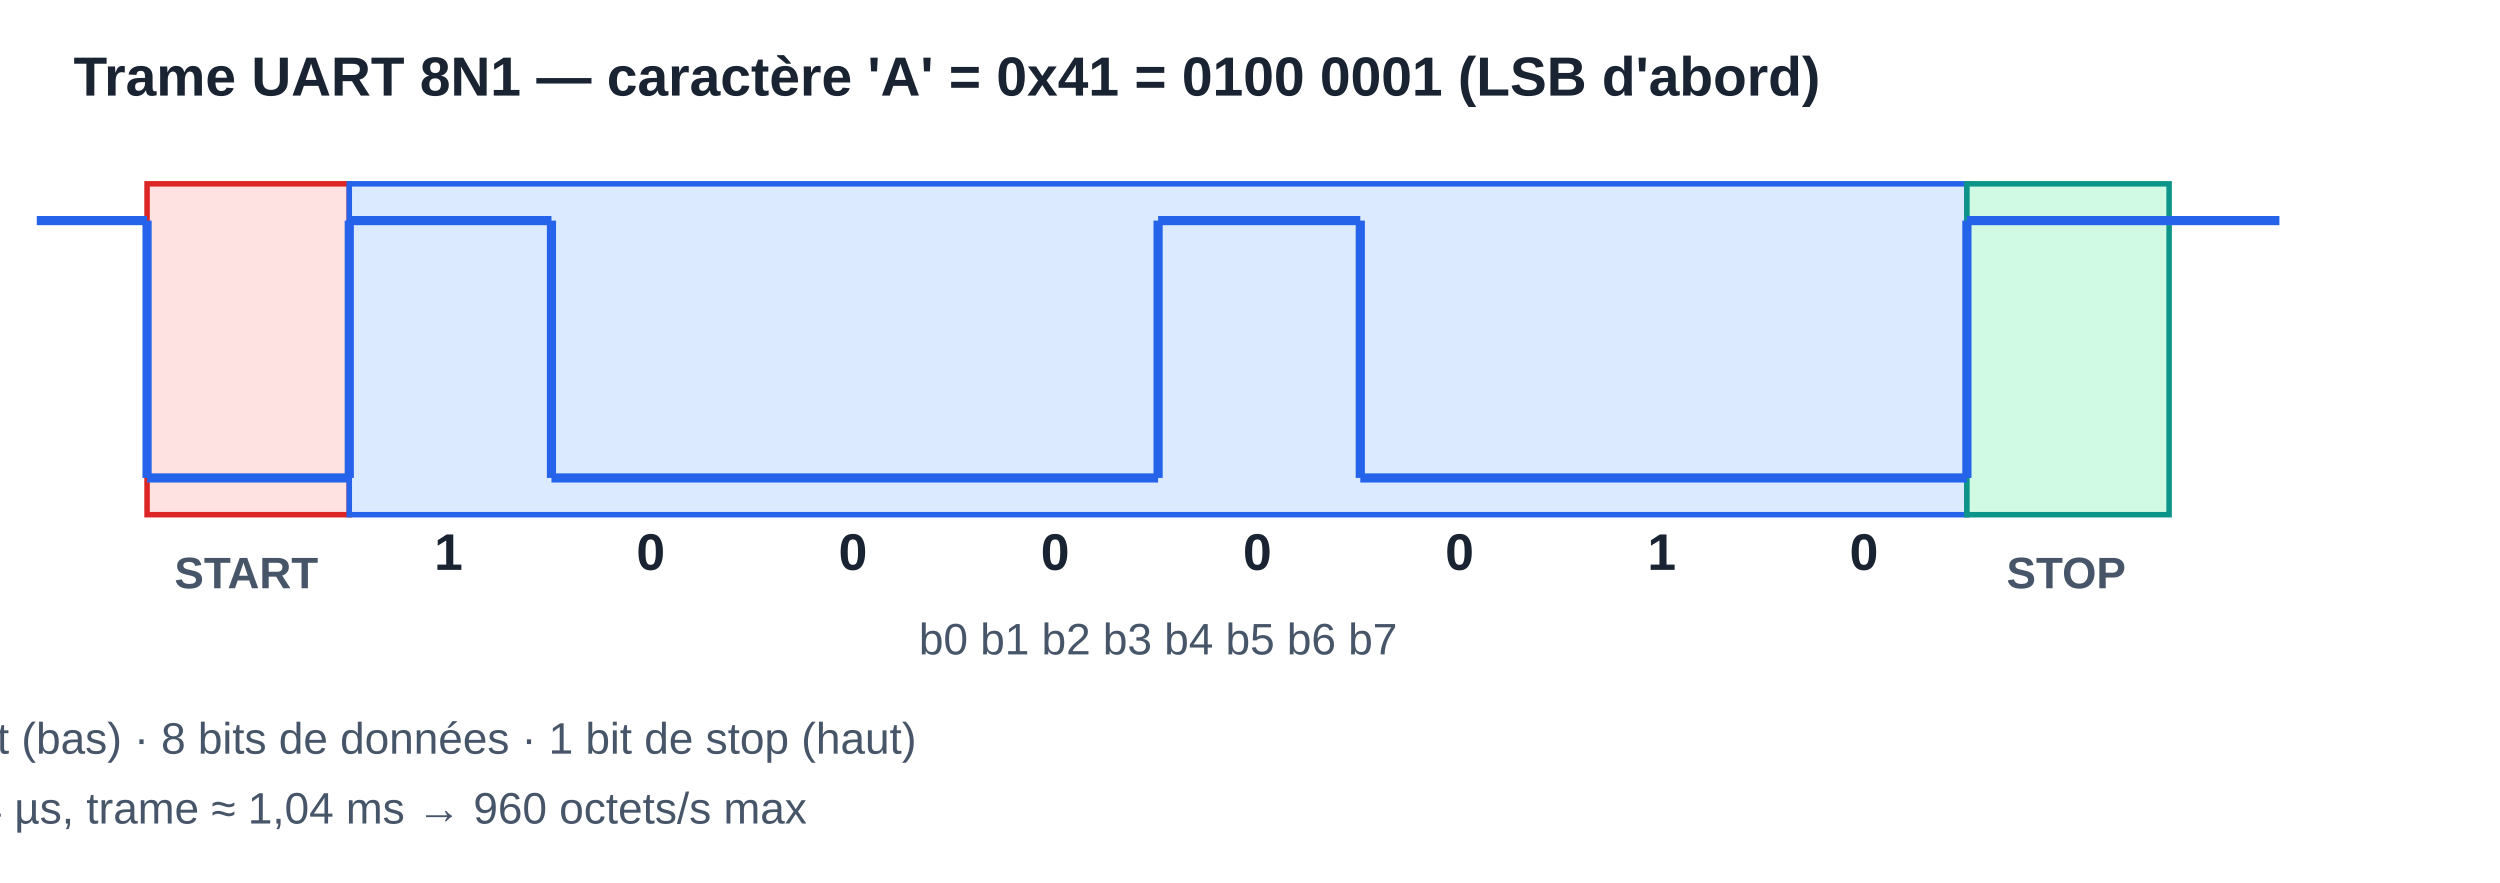
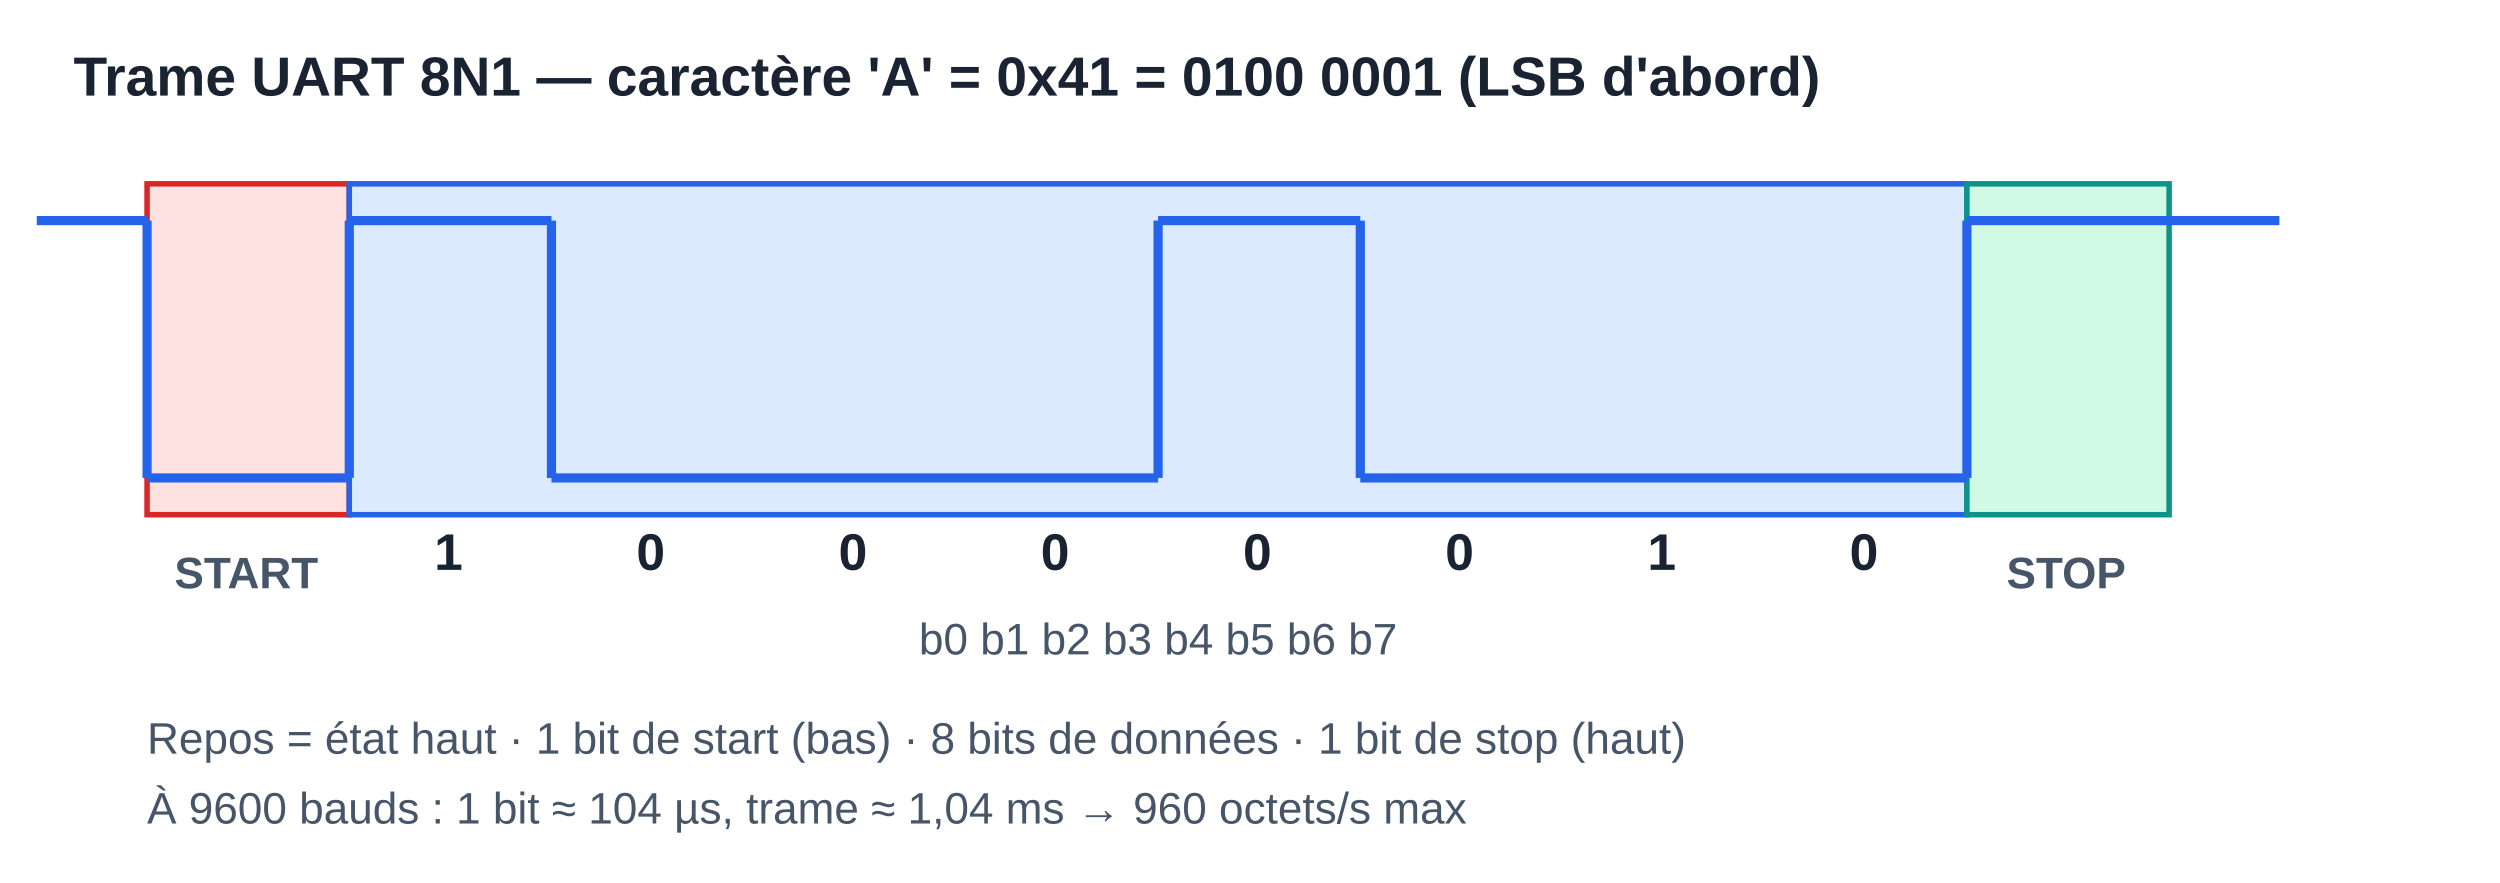
<svg xmlns="http://www.w3.org/2000/svg" viewBox="0 0 680 240" font-family="'Segoe UI',Arial,sans-serif">
  <style>
    .lbl{fill:#475569;font-size:12px;text-anchor:middle}
    .ttl{fill:#1a2332;font-size:15px;font-weight:600}
    .sig{fill:none;stroke:#2563eb;stroke-width:2.5}
    .start{fill:#fee2e2;stroke:#dc2626;stroke-width:1.5}
    .data{fill:#dbeafe;stroke:#2563eb;stroke-width:1.5}
    .stop{fill:#d1fae5;stroke:#0d9488;stroke-width:1.5}
    .bitv{fill:#1a2332;font-size:14px;font-weight:700;text-anchor:middle}
  </style>
  <text x="20" y="26" class="ttl">Trame UART 8N1 — caractère 'A' = 0x41 = 0100 0001 (LSB d'abord)</text>
  <g transform="translate(40,50)">
    <rect class="start" x="0" y="0" width="55" height="90" />
    <rect class="data" x="55" y="0" width="440" height="90" />
    <rect class="stop" x="495" y="0" width="55" height="90" />
    <line class="sig" x1="-30" y1="10" x2="0" y2="10" />
    <line class="sig" x1="0" y1="10" x2="0" y2="80" />
    <line class="sig" x1="0" y1="80" x2="55" y2="80" />
    <line class="sig" x1="55" y1="80" x2="55" y2="10" />
    <line class="sig" x1="55" y1="10" x2="110" y2="10" />
    <line class="sig" x1="110" y1="10" x2="110" y2="80" />
    <line class="sig" x1="110" y1="80" x2="275" y2="80" />
    <line class="sig" x1="275" y1="80" x2="275" y2="10" />
    <line class="sig" x1="275" y1="10" x2="330" y2="10" />
    <line class="sig" x1="330" y1="10" x2="330" y2="80" />
    <line class="sig" x1="330" y1="80" x2="495" y2="80" />
    <line class="sig" x1="495" y1="80" x2="495" y2="10" />
    <line class="sig" x1="495" y1="10" x2="580" y2="10" />
    <text class="lbl" x="27" y="110" fill="#dc2626" font-weight="700">START</text>
    <text class="bitv" x="82" y="105">1</text>
    <text class="bitv" x="137" y="105">0</text>
    <text class="bitv" x="192" y="105">0</text>
    <text class="bitv" x="247" y="105">0</text>
    <text class="bitv" x="302" y="105">0</text>
    <text class="bitv" x="357" y="105">0</text>
    <text class="bitv" x="412" y="105">1</text>
    <text class="bitv" x="467" y="105">0</text>
    <text class="lbl" x="522" y="110" fill="#0d9488" font-weight="700">STOP</text>
    <text class="lbl" x="275" y="128" font-size="11">b0  b1  b2  b3  b4  b5  b6  b7</text>
    <text class="lbl" x="-45" y="14" text-anchor="end" font-size="11">'1'</text>
    <text class="lbl" x="-45" y="84" text-anchor="end" font-size="11">'0'</text>
  </g>
-   <text x="40" y="205" class="lbl" text-anchor="start" font-size="12">Repos = état haut · 1 bit de start (bas) · 8 bits de données · 1 bit de stop (haut)</text>
-   <text x="40" y="224" class="lbl" text-anchor="start" font-size="12">À 9600 bauds : 1 bit ≈ 104 µs, trame ≈ 1,04 ms → 960 octets/s max</text>
+   <text x="40" y="205" class="lbl" style="text-anchor:start" font-size="12">Repos = état haut · 1 bit de start (bas) · 8 bits de données · 1 bit de stop (haut)</text>
+   <text x="40" y="224" class="lbl" style="text-anchor:start" font-size="12">À 9600 bauds : 1 bit ≈ 104 µs, trame ≈ 1,04 ms → 960 octets/s max</text>
</svg>
